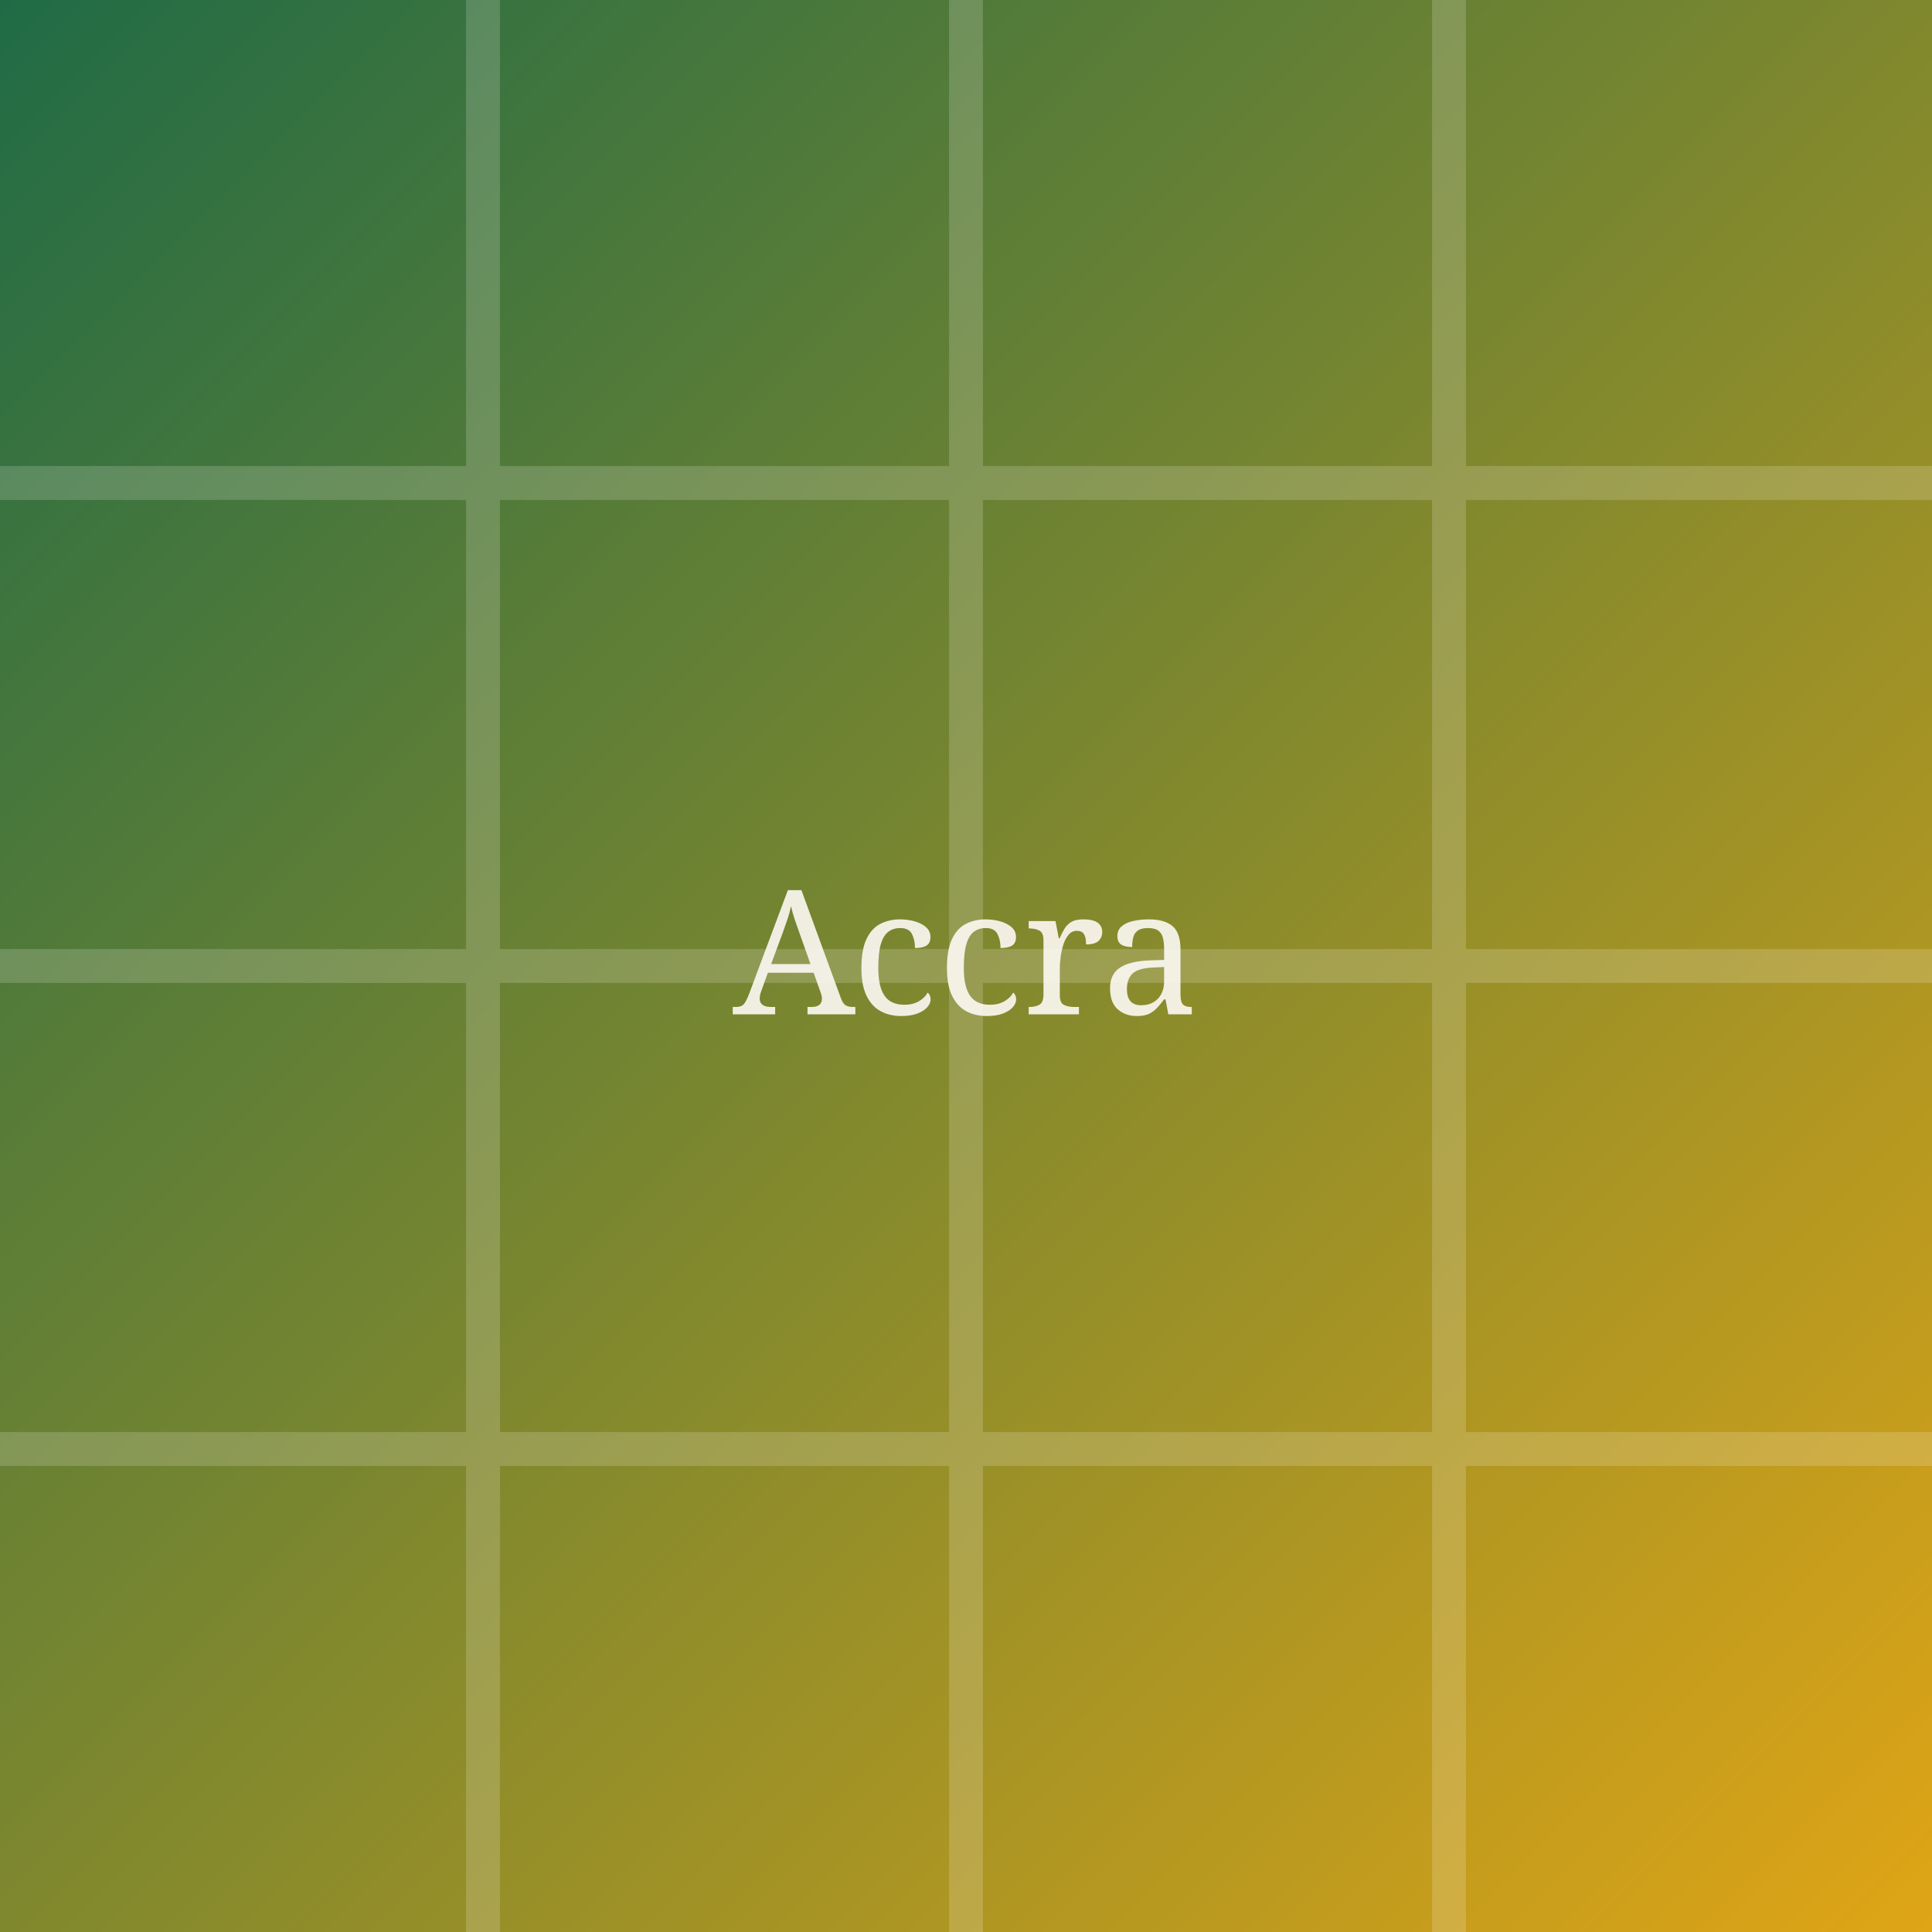
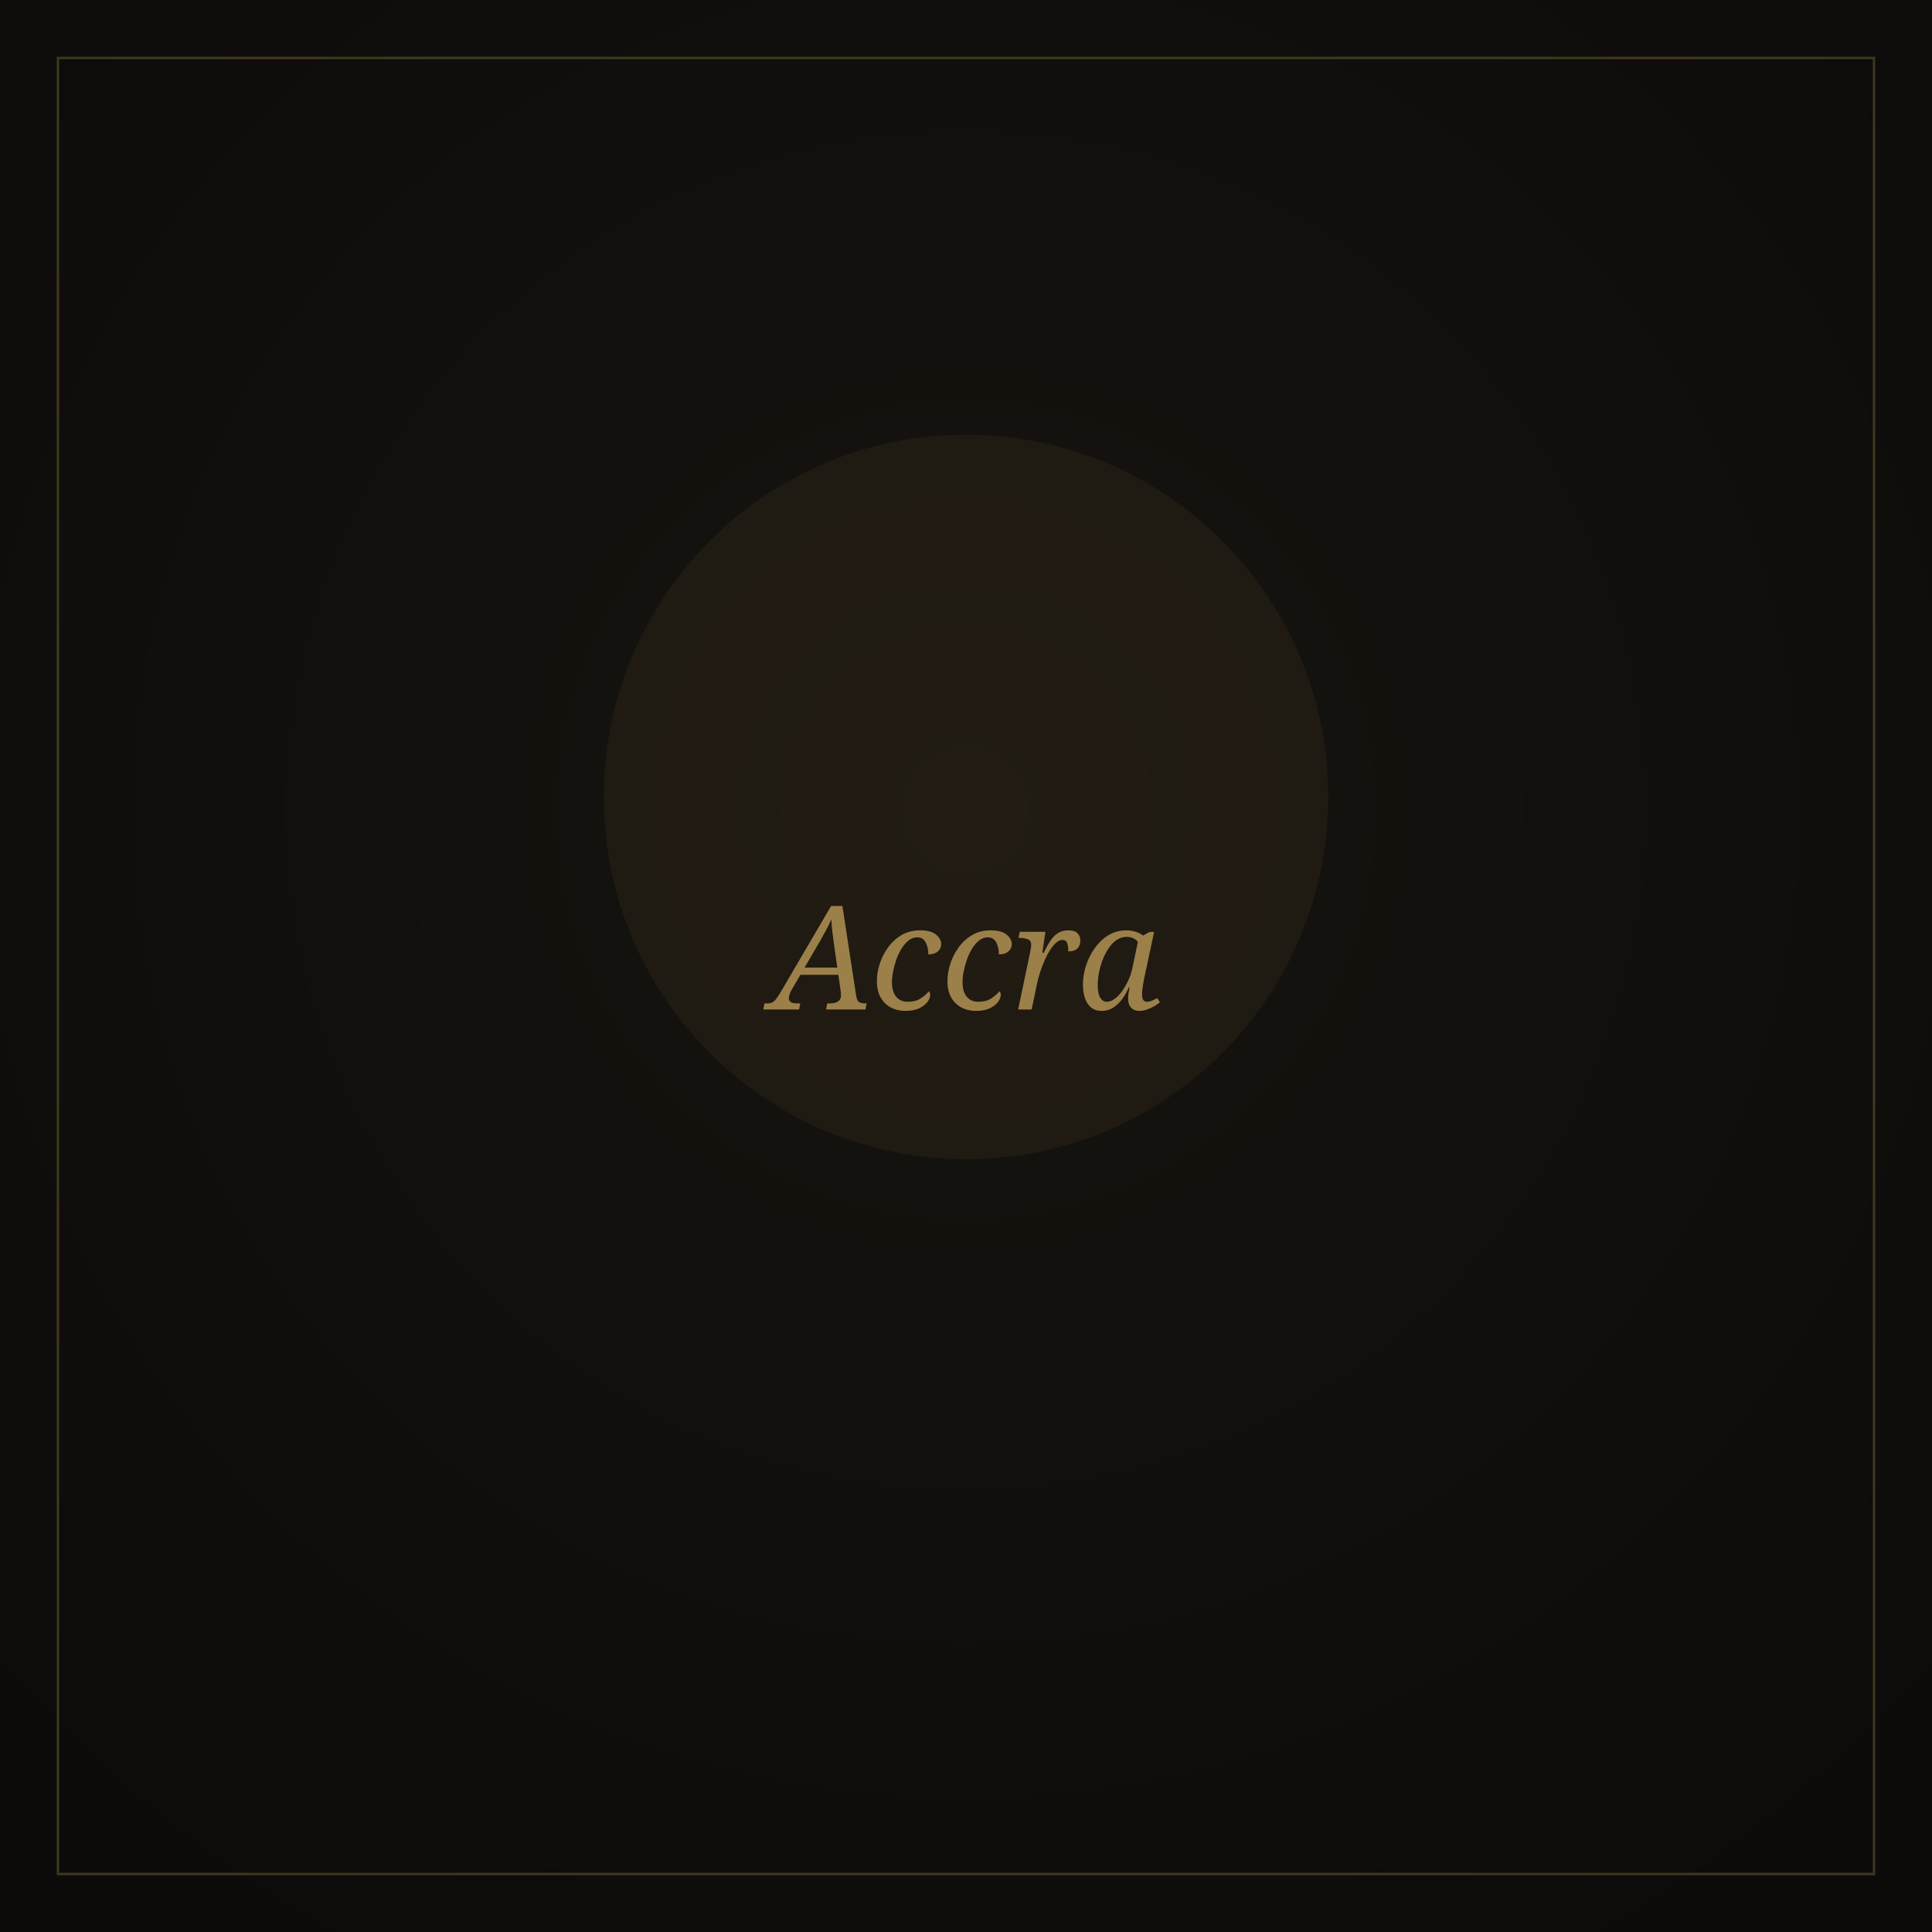
<svg xmlns="http://www.w3.org/2000/svg" width="800" height="800" viewBox="0 0 800 800" role="img" aria-label="Gallery placeholder 1">
  <defs>
-     <linearGradient id="g1" x1="0" y1="0" x2="1" y2="1">
-       <stop offset="0" stop-color="#1f6b46" />
-       <stop offset="1" stop-color="#e0a516" />
-     </linearGradient>
+     <radialGradient id="g1" cx="50%" cy="42%" r="70%">
+       <stop offset="0" stop-color="#17140f" />
+       <stop offset="100%" stop-color="#0c0b0a" />
+     </radialGradient>
  </defs>
  <rect width="800" height="800" fill="url(#g1)" />
-   <g opacity="0.18" stroke="#fdfaf4" stroke-width="14">
-     <path d="M0 200 H800 M0 400 H800 M0 600 H800" />
-     <path d="M200 0 V800 M400 0 V800 M600 0 V800" />
-   </g>
-   <text x="400" y="420" fill="#fdfaf4" font-family="Georgia, serif" font-size="72" text-anchor="middle" opacity="0.9">Accra</text>
+   <circle cx="400" cy="330" r="150" fill="#C6A15B" opacity="0.06" />
+   <rect x="24" y="24" width="752" height="752" fill="none" stroke="#C6A15B" stroke-width="1" opacity="0.28" />
+   <text x="400" y="418" fill="#C6A15B" font-family="Georgia, serif" font-style="italic" font-size="60" text-anchor="middle" opacity="0.75">Accra</text>
</svg>
